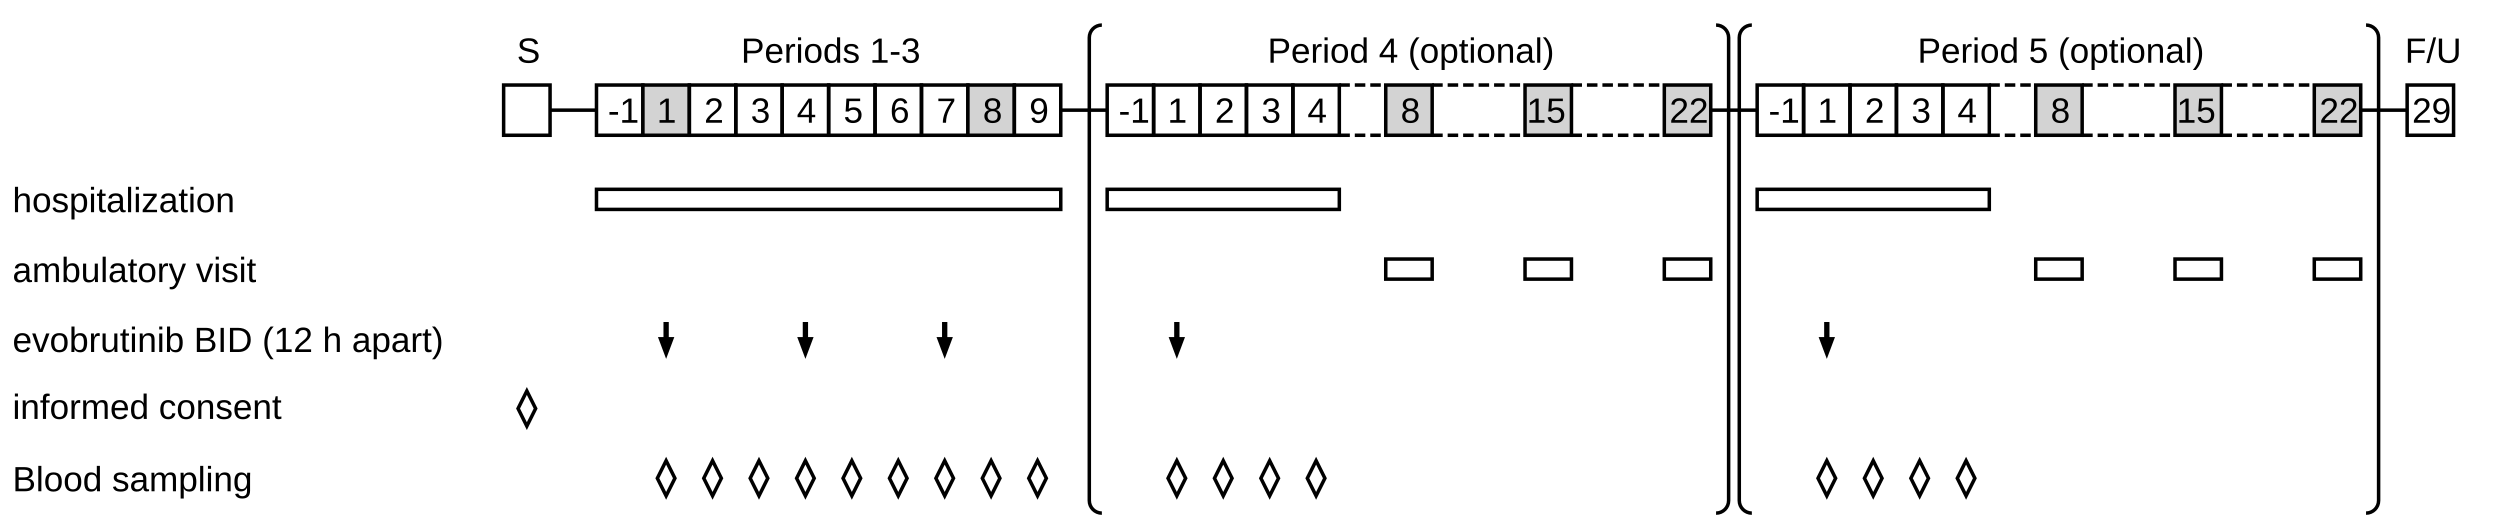
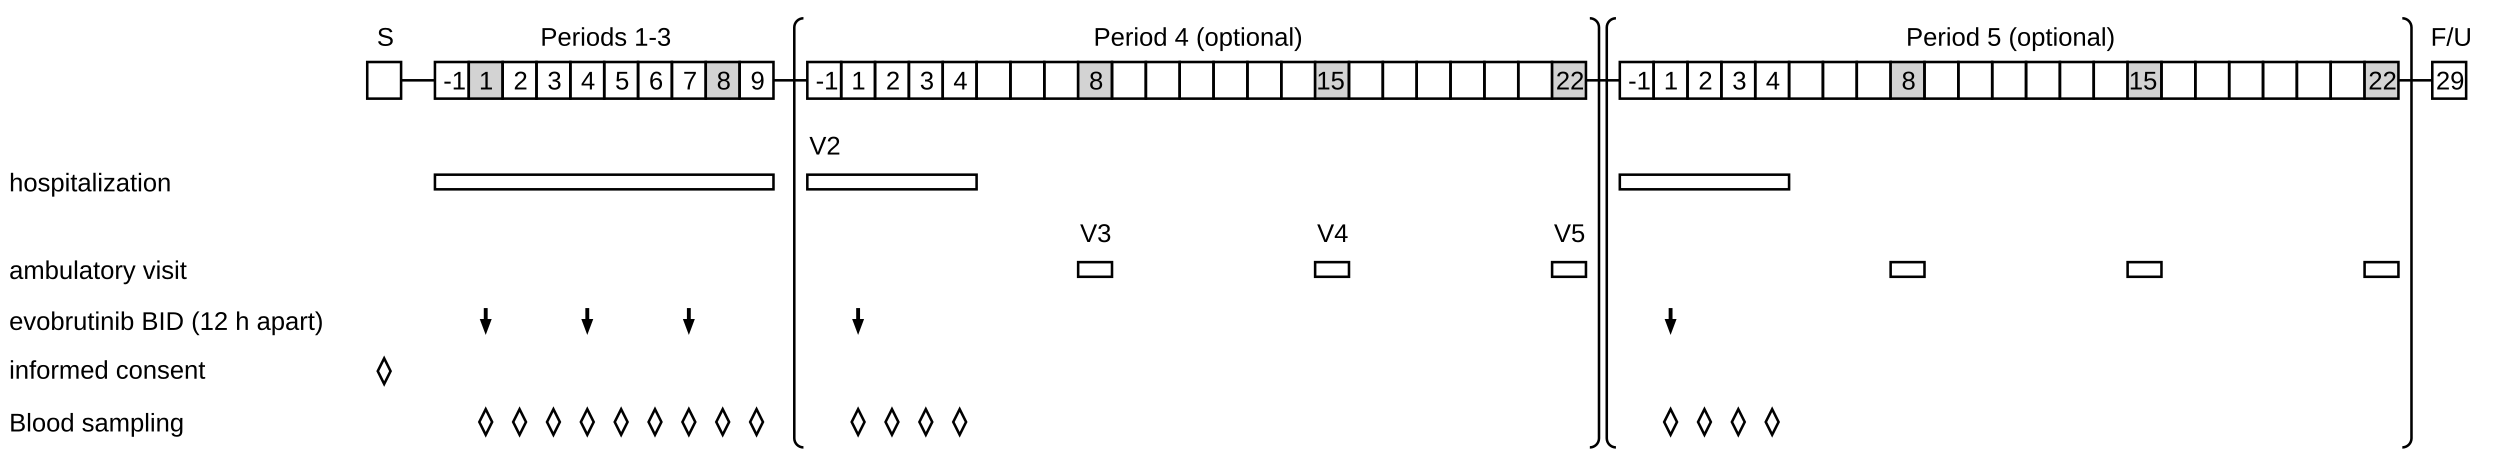
- <svg xmlns="http://www.w3.org/2000/svg" width="997.552" height="208.634">
+ <svg xmlns="http://www.w3.org/2000/svg" width="1368.06" height="248.72">
  <style>text {font-family: Arial; font-size: 14px ;}</style>
-   <path d="M699.02, 10.0 A5.011, 5.011 0 0,0 694.009, 15.011L694.009, 199.734 A5.011, 5.011 0 0,0 699.02 204.745" style="stroke: black; stroke-width:1.4; fill:none" />
-   <path d="M944.102, 10.0 A5.011, 5.011 0 0,1 949.112, 15.011L949.112, 199.734 A5.011, 5.011 0 0,1 944.102 204.745" style="stroke: black; stroke-width:1.4; fill:none" />
-   <path d="M439.664, 10.0 A5.011, 5.011 0 0,0 434.653, 15.011L434.653, 199.734 A5.011, 5.011 0 0,0 439.664 204.745" style="stroke: black; stroke-width:1.4; fill:none" />
-   <path d="M684.746, 10.0 A5.011, 5.011 0 0,1 689.757, 15.011L689.757, 199.734 A5.011, 5.011 0 0,1 684.746 204.745" style="stroke: black; stroke-width:1.4; fill:none" />
+   <path d="M884.273, 10.0 A5.011, 5.011 0 0,0 879.263, 15.011L879.263, 239.82 A5.011, 5.011 0 0,0 884.273 244.831" style="stroke: black; stroke-width:1.4; fill:none" />
+   <path d="M1314.609, 10.0 A5.011, 5.011 0 0,1 1319.62, 15.011L1319.62, 239.82 A5.011, 5.011 0 0,1 1314.609 244.831" style="stroke: black; stroke-width:1.4; fill:none" />
+   <path d="M439.664, 10.0 A5.011, 5.011 0 0,0 434.653, 15.011L434.653, 239.82 A5.011, 5.011 0 0,0 439.664 244.831" style="stroke: black; stroke-width:1.4; fill:none" />
+   <path d="M870.0, 10.0 A5.011, 5.011 0 0,1 875.011, 15.011L875.011, 239.82 A5.011, 5.011 0 0,1 870.0 244.831" style="stroke: black; stroke-width:1.4; fill:none" />
  <text x="206.234" y="25.032">S</text>
  <text x="295.699" y="25.032">Periods 1-3</text>
-   <text x="505.798" y="25.032">Period 4 (optional)</text>
-   <text x="765.154" y="25.032">Period 5 (optional)</text>
-   <text x="959.626" y="25.032">F/U</text>
+   <text x="598.425" y="25.032">Period 4 (optional)</text>
+   <text x="1043.035" y="25.032">Period 5 (optional)</text>
+   <text x="1330.134" y="25.032">F/U</text>
  <rect x="200.96" y="33.932" width="18.525" height="20.043" style="stroke:black;  stroke-width:1.4; fill:none;" />
  <text x="210.223" y="48.964" />
  <line x1="219.485" y1="43.953" x2="238.011" y2="43.953" style="stroke:black; stroke-width:1.4; " />
  <rect x="238.011" y="33.932" width="18.525" height="20.043" style="stroke:black;  stroke-width:1.4; fill:none;" />
  <text x="242.557" y="48.964">-1</text>
  <rect x="256.536" y="33.932" width="18.525" height="20.043" style="stroke:black;  stroke-width:0; fill:lightgray;" />
  <rect x="256.536" y="33.932" width="18.525" height="20.043" style="stroke:black;  stroke-width:1.4; fill:none;" />
  <text x="262.107" y="48.964">1</text>
  <rect x="275.062" y="33.932" width="18.525" height="20.043" style="stroke:black;  stroke-width:1.4; fill:none;" />
  <text x="281.005" y="48.964">2</text>
  <rect x="293.587" y="33.932" width="18.525" height="20.043" style="stroke:black;  stroke-width:1.4; fill:none;" />
  <text x="299.568" y="48.964">3</text>
  <rect x="312.112" y="33.932" width="18.525" height="20.043" style="stroke:black;  stroke-width:1.4; fill:none;" />
  <text x="317.909" y="48.964">4</text>
  <rect x="330.638" y="33.932" width="18.525" height="20.043" style="stroke:black;  stroke-width:1.4; fill:none;" />
  <text x="336.578" y="48.964">5</text>
  <rect x="349.163" y="33.932" width="18.525" height="20.043" style="stroke:black;  stroke-width:1.4; fill:none;" />
  <text x="355.117" y="48.964">6</text>
  <rect x="367.688" y="33.932" width="18.525" height="20.043" style="stroke:black;  stroke-width:1.4; fill:none;" />
  <text x="373.708" y="48.964">7</text>
  <rect x="386.214" y="33.932" width="18.525" height="20.043" style="stroke:black;  stroke-width:0; fill:lightgray;" />
  <rect x="386.214" y="33.932" width="18.525" height="20.043" style="stroke:black;  stroke-width:1.4; fill:none;" />
  <text x="392.175" y="48.964">8</text>
  <rect x="404.739" y="33.932" width="18.525" height="20.043" style="stroke:black;  stroke-width:1.4; fill:none;" />
  <text x="410.707" y="48.964">9</text>
  <line x1="423.265" y1="43.953" x2="441.79" y2="43.953" style="stroke:black; stroke-width:1.4; " />
  <rect x="441.79" y="33.932" width="18.525" height="20.043" style="stroke:black;  stroke-width:1.4; fill:none;" />
  <text x="446.336" y="48.964">-1</text>
  <rect x="460.315" y="33.932" width="18.525" height="20.043" style="stroke:black;  stroke-width:1.4; fill:none;" />
  <text x="465.887" y="48.964">1</text>
  <rect x="478.841" y="33.932" width="18.525" height="20.043" style="stroke:black;  stroke-width:1.4; fill:none;" />
  <text x="484.785" y="48.964">2</text>
  <rect x="497.366" y="33.932" width="18.525" height="20.043" style="stroke:black;  stroke-width:1.4; fill:none;" />
  <text x="503.348" y="48.964">3</text>
  <rect x="515.892" y="33.932" width="18.525" height="20.043" style="stroke:black;  stroke-width:1.4; fill:none;" />
  <text x="521.688" y="48.964">4</text>
-   <line x1="534.417" y1="33.932" x2="540.592" y2="33.932" style="stroke:black; stroke-width:1.4; stroke-dasharray: 4.2 4.2" />
-   <line x1="534.417" y1="53.975" x2="540.592" y2="53.975" style="stroke:black; stroke-width:1.4; stroke-dasharray: 4.2 4.2" />
-   <text x="537.505" y="48.964" />
-   <line x1="540.592" y1="33.932" x2="546.767" y2="33.932" style="stroke:black; stroke-width:1.4; stroke-dasharray: 4.2 4.2" />
-   <line x1="540.592" y1="53.975" x2="546.767" y2="53.975" style="stroke:black; stroke-width:1.4; stroke-dasharray: 4.2 4.2" />
+   <rect x="534.417" y="33.932" width="18.525" height="20.043" style="stroke:black;  stroke-width:1.4; fill:none;" />
  <text x="543.68" y="48.964" />
-   <line x1="546.767" y1="33.932" x2="552.942" y2="33.932" style="stroke:black; stroke-width:1.4; stroke-dasharray: 4.2 4.2" />
-   <line x1="546.767" y1="53.975" x2="552.942" y2="53.975" style="stroke:black; stroke-width:1.4; stroke-dasharray: 4.2 4.2" />
-   <text x="549.855" y="48.964" />
-   <rect x="552.942" y="33.932" width="18.525" height="20.043" style="stroke:black;  stroke-width:0; fill:lightgray;" />
  <rect x="552.942" y="33.932" width="18.525" height="20.043" style="stroke:black;  stroke-width:1.4; fill:none;" />
-   <text x="558.903" y="48.964">8</text>
-   <line x1="571.468" y1="33.932" x2="577.643" y2="33.932" style="stroke:black; stroke-width:1.4; stroke-dasharray: 4.2 4.2" />
-   <line x1="571.468" y1="53.975" x2="577.643" y2="53.975" style="stroke:black; stroke-width:1.4; stroke-dasharray: 4.2 4.2" />
-   <text x="574.555" y="48.964" />
-   <line x1="577.643" y1="33.932" x2="583.818" y2="33.932" style="stroke:black; stroke-width:1.4; stroke-dasharray: 4.2 4.2" />
-   <line x1="577.643" y1="53.975" x2="583.818" y2="53.975" style="stroke:black; stroke-width:1.4; stroke-dasharray: 4.2 4.2" />
+   <text x="562.205" y="48.964" />
+   <rect x="571.468" y="33.932" width="18.525" height="20.043" style="stroke:black;  stroke-width:1.4; fill:none;" />
  <text x="580.73" y="48.964" />
-   <line x1="583.818" y1="33.932" x2="589.993" y2="33.932" style="stroke:black; stroke-width:1.4; stroke-dasharray: 4.2 4.2" />
-   <line x1="583.818" y1="53.975" x2="589.993" y2="53.975" style="stroke:black; stroke-width:1.4; stroke-dasharray: 4.2 4.2" />
-   <text x="586.906" y="48.964" />
-   <line x1="589.993" y1="33.932" x2="596.168" y2="33.932" style="stroke:black; stroke-width:1.4; stroke-dasharray: 4.2 4.2" />
-   <line x1="589.993" y1="53.975" x2="596.168" y2="53.975" style="stroke:black; stroke-width:1.4; stroke-dasharray: 4.2 4.2" />
-   <text x="593.081" y="48.964" />
-   <line x1="596.168" y1="33.932" x2="602.343" y2="33.932" style="stroke:black; stroke-width:1.4; stroke-dasharray: 4.2 4.2" />
-   <line x1="596.168" y1="53.975" x2="602.343" y2="53.975" style="stroke:black; stroke-width:1.4; stroke-dasharray: 4.2 4.2" />
-   <text x="599.256" y="48.964" />
-   <line x1="602.343" y1="33.932" x2="608.519" y2="33.932" style="stroke:black; stroke-width:1.4; stroke-dasharray: 4.2 4.2" />
-   <line x1="602.343" y1="53.975" x2="608.519" y2="53.975" style="stroke:black; stroke-width:1.4; stroke-dasharray: 4.2 4.2" />
-   <text x="605.431" y="48.964" />
-   <rect x="608.519" y="33.932" width="18.525" height="20.043" style="stroke:black;  stroke-width:0; fill:lightgray;" />
+   <rect x="589.993" y="33.932" width="18.525" height="20.043" style="stroke:black;  stroke-width:0; fill:lightgray;" />
+   <rect x="589.993" y="33.932" width="18.525" height="20.043" style="stroke:black;  stroke-width:1.4; fill:none;" />
+   <text x="595.954" y="48.964">8</text>
  <rect x="608.519" y="33.932" width="18.525" height="20.043" style="stroke:black;  stroke-width:1.4; fill:none;" />
-   <text x="609.192" y="48.964">15</text>
-   <line x1="627.044" y1="33.932" x2="633.219" y2="33.932" style="stroke:black; stroke-width:1.4; stroke-dasharray: 4.2 4.2" />
-   <line x1="627.044" y1="53.975" x2="633.219" y2="53.975" style="stroke:black; stroke-width:1.4; stroke-dasharray: 4.2 4.2" />
-   <text x="630.132" y="48.964" />
-   <line x1="633.219" y1="33.932" x2="639.394" y2="33.932" style="stroke:black; stroke-width:1.4; stroke-dasharray: 4.2 4.2" />
-   <line x1="633.219" y1="53.975" x2="639.394" y2="53.975" style="stroke:black; stroke-width:1.4; stroke-dasharray: 4.2 4.2" />
+   <text x="617.781" y="48.964" />
+   <rect x="627.044" y="33.932" width="18.525" height="20.043" style="stroke:black;  stroke-width:1.4; fill:none;" />
  <text x="636.307" y="48.964" />
-   <line x1="639.394" y1="33.932" x2="645.569" y2="33.932" style="stroke:black; stroke-width:1.4; stroke-dasharray: 4.2 4.2" />
-   <line x1="639.394" y1="53.975" x2="645.569" y2="53.975" style="stroke:black; stroke-width:1.4; stroke-dasharray: 4.2 4.2" />
-   <text x="642.482" y="48.964" />
-   <line x1="645.569" y1="33.932" x2="651.744" y2="33.932" style="stroke:black; stroke-width:1.4; stroke-dasharray: 4.2 4.2" />
-   <line x1="645.569" y1="53.975" x2="651.744" y2="53.975" style="stroke:black; stroke-width:1.4; stroke-dasharray: 4.2 4.2" />
-   <text x="648.657" y="48.964" />
-   <line x1="651.744" y1="33.932" x2="657.92" y2="33.932" style="stroke:black; stroke-width:1.4; stroke-dasharray: 4.2 4.2" />
-   <line x1="651.744" y1="53.975" x2="657.92" y2="53.975" style="stroke:black; stroke-width:1.4; stroke-dasharray: 4.2 4.2" />
+   <rect x="645.569" y="33.932" width="18.525" height="20.043" style="stroke:black;  stroke-width:1.4; fill:none;" />
  <text x="654.832" y="48.964" />
-   <line x1="657.92" y1="33.932" x2="664.095" y2="33.932" style="stroke:black; stroke-width:1.4; stroke-dasharray: 4.2 4.2" />
-   <line x1="657.92" y1="53.975" x2="664.095" y2="53.975" style="stroke:black; stroke-width:1.4; stroke-dasharray: 4.2 4.2" />
-   <text x="661.007" y="48.964" />
-   <rect x="664.095" y="33.932" width="18.525" height="20.043" style="stroke:black;  stroke-width:0; fill:lightgray;" />
  <rect x="664.095" y="33.932" width="18.525" height="20.043" style="stroke:black;  stroke-width:1.4; fill:none;" />
-   <text x="666.146" y="48.964">22</text>
-   <line x1="682.62" y1="43.953" x2="701.146" y2="43.953" style="stroke:black; stroke-width:1.4; " />
+   <text x="673.357" y="48.964" />
+   <rect x="682.62" y="33.932" width="18.525" height="20.043" style="stroke:black;  stroke-width:1.4; fill:none;" />
+   <text x="691.883" y="48.964" />
  <rect x="701.146" y="33.932" width="18.525" height="20.043" style="stroke:black;  stroke-width:1.4; fill:none;" />
-   <text x="705.691" y="48.964">-1</text>
+   <text x="710.408" y="48.964" />
+   <rect x="719.671" y="33.932" width="18.525" height="20.043" style="stroke:black;  stroke-width:0; fill:lightgray;" />
  <rect x="719.671" y="33.932" width="18.525" height="20.043" style="stroke:black;  stroke-width:1.4; fill:none;" />
-   <text x="725.242" y="48.964">1</text>
+   <text x="720.344" y="48.964">15</text>
  <rect x="738.196" y="33.932" width="18.525" height="20.043" style="stroke:black;  stroke-width:1.4; fill:none;" />
-   <text x="744.14" y="48.964">2</text>
+   <text x="747.459" y="48.964" />
  <rect x="756.722" y="33.932" width="18.525" height="20.043" style="stroke:black;  stroke-width:1.4; fill:none;" />
-   <text x="762.703" y="48.964">3</text>
+   <text x="765.984" y="48.964" />
  <rect x="775.247" y="33.932" width="18.525" height="20.043" style="stroke:black;  stroke-width:1.4; fill:none;" />
-   <text x="781.044" y="48.964">4</text>
-   <line x1="793.772" y1="33.932" x2="799.948" y2="33.932" style="stroke:black; stroke-width:1.4; stroke-dasharray: 4.2 4.2" />
-   <line x1="793.772" y1="53.975" x2="799.948" y2="53.975" style="stroke:black; stroke-width:1.4; stroke-dasharray: 4.2 4.2" />
-   <text x="796.86" y="48.964" />
-   <line x1="799.948" y1="33.932" x2="806.123" y2="33.932" style="stroke:black; stroke-width:1.4; stroke-dasharray: 4.2 4.2" />
-   <line x1="799.948" y1="53.975" x2="806.123" y2="53.975" style="stroke:black; stroke-width:1.4; stroke-dasharray: 4.2 4.2" />
+   <text x="784.51" y="48.964" />
+   <rect x="793.772" y="33.932" width="18.525" height="20.043" style="stroke:black;  stroke-width:1.4; fill:none;" />
  <text x="803.035" y="48.964" />
-   <line x1="806.123" y1="33.932" x2="812.298" y2="33.932" style="stroke:black; stroke-width:1.4; stroke-dasharray: 4.2 4.2" />
-   <line x1="806.123" y1="53.975" x2="812.298" y2="53.975" style="stroke:black; stroke-width:1.4; stroke-dasharray: 4.2 4.2" />
-   <text x="809.21" y="48.964" />
-   <rect x="812.298" y="33.932" width="18.525" height="20.043" style="stroke:black;  stroke-width:0; fill:lightgray;" />
  <rect x="812.298" y="33.932" width="18.525" height="20.043" style="stroke:black;  stroke-width:1.4; fill:none;" />
-   <text x="818.259" y="48.964">8</text>
-   <line x1="830.823" y1="33.932" x2="836.998" y2="33.932" style="stroke:black; stroke-width:1.4; stroke-dasharray: 4.2 4.2" />
-   <line x1="830.823" y1="53.975" x2="836.998" y2="53.975" style="stroke:black; stroke-width:1.4; stroke-dasharray: 4.2 4.2" />
-   <text x="833.911" y="48.964" />
-   <line x1="836.998" y1="33.932" x2="843.174" y2="33.932" style="stroke:black; stroke-width:1.4; stroke-dasharray: 4.2 4.2" />
-   <line x1="836.998" y1="53.975" x2="843.174" y2="53.975" style="stroke:black; stroke-width:1.4; stroke-dasharray: 4.2 4.2" />
+   <text x="821.561" y="48.964" />
+   <rect x="830.823" y="33.932" width="18.525" height="20.043" style="stroke:black;  stroke-width:1.4; fill:none;" />
  <text x="840.086" y="48.964" />
-   <line x1="843.174" y1="33.932" x2="849.349" y2="33.932" style="stroke:black; stroke-width:1.4; stroke-dasharray: 4.2 4.2" />
-   <line x1="843.174" y1="53.975" x2="849.349" y2="53.975" style="stroke:black; stroke-width:1.4; stroke-dasharray: 4.2 4.2" />
-   <text x="846.261" y="48.964" />
-   <line x1="849.349" y1="33.932" x2="855.524" y2="33.932" style="stroke:black; stroke-width:1.4; stroke-dasharray: 4.2 4.2" />
-   <line x1="849.349" y1="53.975" x2="855.524" y2="53.975" style="stroke:black; stroke-width:1.4; stroke-dasharray: 4.2 4.2" />
-   <text x="852.436" y="48.964" />
-   <line x1="855.524" y1="33.932" x2="861.699" y2="33.932" style="stroke:black; stroke-width:1.4; stroke-dasharray: 4.2 4.2" />
-   <line x1="855.524" y1="53.975" x2="861.699" y2="53.975" style="stroke:black; stroke-width:1.4; stroke-dasharray: 4.2 4.2" />
-   <text x="858.611" y="48.964" />
-   <line x1="861.699" y1="33.932" x2="867.874" y2="33.932" style="stroke:black; stroke-width:1.4; stroke-dasharray: 4.2 4.2" />
-   <line x1="861.699" y1="53.975" x2="867.874" y2="53.975" style="stroke:black; stroke-width:1.4; stroke-dasharray: 4.2 4.2" />
-   <text x="864.786" y="48.964" />
-   <rect x="867.874" y="33.932" width="18.525" height="20.043" style="stroke:black;  stroke-width:0; fill:lightgray;" />
-   <rect x="867.874" y="33.932" width="18.525" height="20.043" style="stroke:black;  stroke-width:1.4; fill:none;" />
-   <text x="868.547" y="48.964">15</text>
-   <line x1="886.399" y1="33.932" x2="892.575" y2="33.932" style="stroke:black; stroke-width:1.4; stroke-dasharray: 4.2 4.2" />
-   <line x1="886.399" y1="53.975" x2="892.575" y2="53.975" style="stroke:black; stroke-width:1.4; stroke-dasharray: 4.2 4.2" />
-   <text x="889.487" y="48.964" />
-   <line x1="892.575" y1="33.932" x2="898.75" y2="33.932" style="stroke:black; stroke-width:1.4; stroke-dasharray: 4.2 4.2" />
-   <line x1="892.575" y1="53.975" x2="898.75" y2="53.975" style="stroke:black; stroke-width:1.4; stroke-dasharray: 4.2 4.2" />
-   <text x="895.662" y="48.964" />
-   <line x1="898.75" y1="33.932" x2="904.925" y2="33.932" style="stroke:black; stroke-width:1.4; stroke-dasharray: 4.2 4.2" />
-   <line x1="898.75" y1="53.975" x2="904.925" y2="53.975" style="stroke:black; stroke-width:1.4; stroke-dasharray: 4.2 4.2" />
-   <text x="901.837" y="48.964" />
-   <line x1="904.925" y1="33.932" x2="911.1" y2="33.932" style="stroke:black; stroke-width:1.4; stroke-dasharray: 4.2 4.2" />
-   <line x1="904.925" y1="53.975" x2="911.1" y2="53.975" style="stroke:black; stroke-width:1.4; stroke-dasharray: 4.2 4.2" />
-   <text x="908.012" y="48.964" />
-   <line x1="911.1" y1="33.932" x2="917.275" y2="33.932" style="stroke:black; stroke-width:1.4; stroke-dasharray: 4.2 4.2" />
-   <line x1="911.1" y1="53.975" x2="917.275" y2="53.975" style="stroke:black; stroke-width:1.4; stroke-dasharray: 4.2 4.2" />
-   <text x="914.188" y="48.964" />
-   <line x1="917.275" y1="33.932" x2="923.45" y2="33.932" style="stroke:black; stroke-width:1.4; stroke-dasharray: 4.2 4.2" />
-   <line x1="917.275" y1="53.975" x2="923.45" y2="53.975" style="stroke:black; stroke-width:1.4; stroke-dasharray: 4.2 4.2" />
-   <text x="920.363" y="48.964" />
-   <rect x="923.45" y="33.932" width="18.525" height="20.043" style="stroke:black;  stroke-width:0; fill:lightgray;" />
+   <rect x="849.349" y="33.932" width="18.525" height="20.043" style="stroke:black;  stroke-width:0; fill:lightgray;" />
+   <rect x="849.349" y="33.932" width="18.525" height="20.043" style="stroke:black;  stroke-width:1.4; fill:none;" />
+   <text x="851.399" y="48.964">22</text>
+   <line x1="867.874" y1="43.953" x2="886.399" y2="43.953" style="stroke:black; stroke-width:1.4; " />
+   <rect x="886.399" y="33.932" width="18.525" height="20.043" style="stroke:black;  stroke-width:1.4; fill:none;" />
+   <text x="890.945" y="48.964">-1</text>
+   <rect x="904.925" y="33.932" width="18.525" height="20.043" style="stroke:black;  stroke-width:1.4; fill:none;" />
+   <text x="910.496" y="48.964">1</text>
  <rect x="923.45" y="33.932" width="18.525" height="20.043" style="stroke:black;  stroke-width:1.4; fill:none;" />
-   <text x="925.501" y="48.964">22</text>
-   <line x1="941.976" y1="43.953" x2="960.501" y2="43.953" style="stroke:black; stroke-width:1.4; " />
+   <text x="929.394" y="48.964">2</text>
+   <rect x="941.976" y="33.932" width="18.525" height="20.043" style="stroke:black;  stroke-width:1.4; fill:none;" />
+   <text x="947.957" y="48.964">3</text>
  <rect x="960.501" y="33.932" width="18.525" height="20.043" style="stroke:black;  stroke-width:1.4; fill:none;" />
-   <text x="962.49" y="48.964">29</text>
-   <text x="5" y="84.673">hospitalization</text>
-   <rect x="238.011" y="75.543" width="185.254" height="8.017" style="stroke:black;  stroke-width:1.4; fill:none;" />
-   <rect x="441.79" y="75.543" width="92.627" height="8.017" style="stroke:black;  stroke-width:1.4; fill:none;" />
-   <rect x="701.146" y="75.543" width="92.627" height="8.017" style="stroke:black;  stroke-width:1.4; fill:none;" />
-   <text x="5" y="112.56">ambulatory visit</text>
-   <rect x="552.942" y="103.364" width="18.525" height="8.017" style="stroke:black;  stroke-width:1.4; fill:none;" />
-   <rect x="608.519" y="103.364" width="18.525" height="8.017" style="stroke:black;  stroke-width:1.4; fill:none;" />
-   <rect x="664.095" y="103.364" width="18.525" height="8.017" style="stroke:black;  stroke-width:1.4; fill:none;" />
-   <rect x="812.298" y="103.364" width="18.525" height="8.017" style="stroke:black;  stroke-width:1.4; fill:none;" />
-   <rect x="867.874" y="103.364" width="18.525" height="8.017" style="stroke:black;  stroke-width:1.4; fill:none;" />
-   <rect x="923.45" y="103.364" width="18.525" height="8.017" style="stroke:black;  stroke-width:1.4; fill:none;" />
-   <text x="5" y="140.449">evobrutinib BID (12 h apart)</text>
-   <path d="M265.438, 135.193 L265.438, 129.18 L266.16, 129.18 L266.16, 135.193 L268.054, 135.193 L265.799, 141.206 L263.544, 135.193 L265.438, 135.193 Z" style="stroke: black; fill: black; stroke-width:1.4; " />
-   <path d="M321.014, 135.193 L321.014, 129.18 L321.736, 129.18 L321.736, 135.193 L323.63, 135.193 L321.375, 141.206 L319.12, 135.193 L321.014, 135.193 Z" style="stroke: black; fill: black; stroke-width:1.4; " />
-   <path d="M376.59, 135.193 L376.59, 129.18 L377.312, 129.18 L377.312, 135.193 L379.206, 135.193 L376.951, 141.206 L374.696, 135.193 L376.59, 135.193 Z" style="stroke: black; fill: black; stroke-width:1.4; " />
-   <path d="M469.217, 135.193 L469.217, 129.18 L469.939, 129.18 L469.939, 135.193 L471.833, 135.193 L469.578, 141.206 L467.323, 135.193 L469.217, 135.193 Z" style="stroke: black; fill: black; stroke-width:1.4; " />
-   <path d="M728.573, 135.193 L728.573, 129.18 L729.294, 129.18 L729.294, 135.193 L731.188, 135.193 L728.934, 141.206 L726.679, 135.193 L728.573, 135.193 Z" style="stroke: black; fill: black; stroke-width:1.4; " />
-   <text x="5" y="167.157">informed consent</text>
-   <path d="M206.715, 163.014 L210.223, 155.999 L213.73, 163.014 L210.223, 170.029 L206.715, 163.014 Z" style="stroke: black; fill: none; stroke-width:1.4; " />
-   <text x="5" y="196.022">Blood sampling</text>
-   <path d="M262.291, 190.835 L265.799, 183.82 L269.306, 190.835 L265.799, 197.85 L262.291, 190.835 Z" style="stroke: black; fill: none; stroke-width:1.4; " />
-   <path d="M280.817, 190.835 L284.324, 183.82 L287.832, 190.835 L284.324, 197.85 L280.817, 190.835 Z" style="stroke: black; fill: none; stroke-width:1.4; " />
-   <path d="M299.342, 190.835 L302.85, 183.82 L306.357, 190.835 L302.85, 197.85 L299.342, 190.835 Z" style="stroke: black; fill: none; stroke-width:1.4; " />
-   <path d="M317.867, 190.835 L321.375, 183.82 L324.883, 190.835 L321.375, 197.85 L317.867, 190.835 Z" style="stroke: black; fill: none; stroke-width:1.4; " />
-   <path d="M336.393, 190.835 L339.9, 183.82 L343.408, 190.835 L339.9, 197.85 L336.393, 190.835 Z" style="stroke: black; fill: none; stroke-width:1.4; " />
-   <path d="M354.918, 190.835 L358.426, 183.82 L361.933, 190.835 L358.426, 197.85 L354.918, 190.835 Z" style="stroke: black; fill: none; stroke-width:1.4; " />
-   <path d="M373.444, 190.835 L376.951, 183.82 L380.459, 190.835 L376.951, 197.85 L373.444, 190.835 Z" style="stroke: black; fill: none; stroke-width:1.4; " />
-   <path d="M391.969, 190.835 L395.477, 183.82 L398.984, 190.835 L395.477, 197.85 L391.969, 190.835 Z" style="stroke: black; fill: none; stroke-width:1.4; " />
-   <path d="M410.494, 190.835 L414.002, 183.82 L417.509, 190.835 L414.002, 197.85 L410.494, 190.835 Z" style="stroke: black; fill: none; stroke-width:1.4; " />
-   <path d="M466.071, 190.835 L469.578, 183.82 L473.086, 190.835 L469.578, 197.85 L466.071, 190.835 Z" style="stroke: black; fill: none; stroke-width:1.4; " />
-   <path d="M484.596, 190.835 L488.104, 183.82 L491.611, 190.835 L488.104, 197.85 L484.596, 190.835 Z" style="stroke: black; fill: none; stroke-width:1.4; " />
-   <path d="M503.121, 190.835 L506.629, 183.82 L510.136, 190.835 L506.629, 197.85 L503.121, 190.835 Z" style="stroke: black; fill: none; stroke-width:1.4; " />
-   <path d="M521.647, 190.835 L525.154, 183.82 L528.662, 190.835 L525.154, 197.85 L521.647, 190.835 Z" style="stroke: black; fill: none; stroke-width:1.4; " />
-   <path d="M725.426, 190.835 L728.934, 183.82 L732.441, 190.835 L728.934, 197.85 L725.426, 190.835 Z" style="stroke: black; fill: none; stroke-width:1.4; " />
-   <path d="M743.951, 190.835 L747.459, 183.82 L750.967, 190.835 L747.459, 197.85 L743.951, 190.835 Z" style="stroke: black; fill: none; stroke-width:1.4; " />
-   <path d="M762.477, 190.835 L765.984, 183.82 L769.492, 190.835 L765.984, 197.85 L762.477, 190.835 Z" style="stroke: black; fill: none; stroke-width:1.4; " />
-   <path d="M781.002, 190.835 L784.51, 183.82 L788.017, 190.835 L784.51, 197.85 L781.002, 190.835 Z" style="stroke: black; fill: none; stroke-width:1.4; " />
+   <text x="966.298" y="48.964">4</text>
+   <rect x="979.026" y="33.932" width="18.525" height="20.043" style="stroke:black;  stroke-width:1.4; fill:none;" />
+   <text x="988.289" y="48.964" />
+   <rect x="997.552" y="33.932" width="18.525" height="20.043" style="stroke:black;  stroke-width:1.4; fill:none;" />
+   <text x="1006.814" y="48.964" />
+   <rect x="1016.077" y="33.932" width="18.525" height="20.043" style="stroke:black;  stroke-width:1.4; fill:none;" />
+   <text x="1025.34" y="48.964" />
+   <rect x="1034.603" y="33.932" width="18.525" height="20.043" style="stroke:black;  stroke-width:0; fill:lightgray;" />
+   <rect x="1034.603" y="33.932" width="18.525" height="20.043" style="stroke:black;  stroke-width:1.4; fill:none;" />
+   <text x="1040.563" y="48.964">8</text>
+   <rect x="1053.128" y="33.932" width="18.525" height="20.043" style="stroke:black;  stroke-width:1.4; fill:none;" />
+   <text x="1062.391" y="48.964" />
+   <rect x="1071.653" y="33.932" width="18.525" height="20.043" style="stroke:black;  stroke-width:1.4; fill:none;" />
+   <text x="1080.916" y="48.964" />
+   <rect x="1090.179" y="33.932" width="18.525" height="20.043" style="stroke:black;  stroke-width:1.4; fill:none;" />
+   <text x="1099.441" y="48.964" />
+   <rect x="1108.704" y="33.932" width="18.525" height="20.043" style="stroke:black;  stroke-width:1.4; fill:none;" />
+   <text x="1117.967" y="48.964" />
+   <rect x="1127.229" y="33.932" width="18.525" height="20.043" style="stroke:black;  stroke-width:1.4; fill:none;" />
+   <text x="1136.492" y="48.964" />
+   <rect x="1145.755" y="33.932" width="18.525" height="20.043" style="stroke:black;  stroke-width:1.4; fill:none;" />
+   <text x="1155.018" y="48.964" />
+   <rect x="1164.28" y="33.932" width="18.525" height="20.043" style="stroke:black;  stroke-width:0; fill:lightgray;" />
+   <rect x="1164.28" y="33.932" width="18.525" height="20.043" style="stroke:black;  stroke-width:1.4; fill:none;" />
+   <text x="1164.954" y="48.964">15</text>
+   <rect x="1182.806" y="33.932" width="18.525" height="20.043" style="stroke:black;  stroke-width:1.4; fill:none;" />
+   <text x="1192.068" y="48.964" />
+   <rect x="1201.331" y="33.932" width="18.525" height="20.043" style="stroke:black;  stroke-width:1.4; fill:none;" />
+   <text x="1210.594" y="48.964" />
+   <rect x="1219.856" y="33.932" width="18.525" height="20.043" style="stroke:black;  stroke-width:1.4; fill:none;" />
+   <text x="1229.119" y="48.964" />
+   <rect x="1238.382" y="33.932" width="18.525" height="20.043" style="stroke:black;  stroke-width:1.4; fill:none;" />
+   <text x="1247.645" y="48.964" />
+   <rect x="1256.907" y="33.932" width="18.525" height="20.043" style="stroke:black;  stroke-width:1.4; fill:none;" />
+   <text x="1266.17" y="48.964" />
+   <rect x="1275.433" y="33.932" width="18.525" height="20.043" style="stroke:black;  stroke-width:1.4; fill:none;" />
+   <text x="1284.695" y="48.964" />
+   <rect x="1293.958" y="33.932" width="18.525" height="20.043" style="stroke:black;  stroke-width:0; fill:lightgray;" />
+   <rect x="1293.958" y="33.932" width="18.525" height="20.043" style="stroke:black;  stroke-width:1.4; fill:none;" />
+   <text x="1296.009" y="48.964">22</text>
+   <line x1="1312.483" y1="43.953" x2="1331.009" y2="43.953" style="stroke:black; stroke-width:1.4; " />
+   <rect x="1331.009" y="33.932" width="18.525" height="20.043" style="stroke:black;  stroke-width:1.4; fill:none;" />
+   <text x="1332.998" y="48.964">29</text>
+   <text x="442.891" y="84.563">V2</text>
+   <text x="469.578" y="84.563" />
+   <text x="488.104" y="84.563" />
+   <text x="506.629" y="84.563" />
+   <text x="525.154" y="84.563" />
+   <text x="543.68" y="84.563" />
+   <text x="562.205" y="84.563" />
+   <text x="580.73" y="84.563" />
+   <text x="599.256" y="84.563" />
+   <text x="617.781" y="84.563" />
+   <text x="636.307" y="84.563" />
+   <text x="654.832" y="84.563" />
+   <text x="673.357" y="84.563" />
+   <text x="691.883" y="84.563" />
+   <text x="710.408" y="84.563" />
+   <text x="728.934" y="84.563" />
+   <text x="747.459" y="84.563" />
+   <text x="765.984" y="84.563" />
+   <text x="784.51" y="84.563" />
+   <text x="803.035" y="84.563" />
+   <text x="821.561" y="84.563" />
+   <text x="840.086" y="84.563" />
+   <text x="858.611" y="84.563" />
+   <text x="5" y="104.716">hospitalization</text>
+   <rect x="238.011" y="95.586" width="185.254" height="8.017" style="stroke:black;  stroke-width:1.4; fill:none;" />
+   <rect x="441.79" y="95.586" width="92.627" height="8.017" style="stroke:black;  stroke-width:1.4; fill:none;" />
+   <rect x="886.399" y="95.586" width="92.627" height="8.017" style="stroke:black;  stroke-width:1.4; fill:none;" />
+   <text x="451.053" y="132.426" />
+   <text x="469.578" y="132.426" />
+   <text x="488.104" y="132.426" />
+   <text x="506.629" y="132.426" />
+   <text x="525.154" y="132.426" />
+   <text x="543.68" y="132.426" />
+   <text x="562.205" y="132.426" />
+   <text x="580.73" y="132.426" />
+   <text x="591.042" y="132.426">V3</text>
+   <text x="617.781" y="132.426" />
+   <text x="636.307" y="132.426" />
+   <text x="654.832" y="132.426" />
+   <text x="673.357" y="132.426" />
+   <text x="691.883" y="132.426" />
+   <text x="710.408" y="132.426" />
+   <text x="720.741" y="132.426">V4</text>
+   <text x="747.459" y="132.426" />
+   <text x="765.984" y="132.426" />
+   <text x="784.51" y="132.426" />
+   <text x="803.035" y="132.426" />
+   <text x="821.561" y="132.426" />
+   <text x="840.086" y="132.426" />
+   <text x="850.36" y="132.426">V5</text>
+   <text x="5" y="152.646">ambulatory visit</text>
+   <rect x="589.993" y="143.45" width="18.525" height="8.017" style="stroke:black;  stroke-width:1.4; fill:none;" />
+   <rect x="719.671" y="143.45" width="18.525" height="8.017" style="stroke:black;  stroke-width:1.4; fill:none;" />
+   <rect x="849.349" y="143.45" width="18.525" height="8.017" style="stroke:black;  stroke-width:1.4; fill:none;" />
+   <rect x="1034.603" y="143.45" width="18.525" height="8.017" style="stroke:black;  stroke-width:1.4; fill:none;" />
+   <rect x="1164.28" y="143.45" width="18.525" height="8.017" style="stroke:black;  stroke-width:1.4; fill:none;" />
+   <rect x="1293.958" y="143.45" width="18.525" height="8.017" style="stroke:black;  stroke-width:1.4; fill:none;" />
+   <text x="5" y="180.535">evobrutinib BID (12 h apart)</text>
+   <path d="M265.438, 175.279 L265.438, 169.266 L266.16, 169.266 L266.16, 175.279 L268.054, 175.279 L265.799, 181.292 L263.544, 175.279 L265.438, 175.279 Z" style="stroke: black; fill: black; stroke-width:1.4; " />
+   <path d="M321.014, 175.279 L321.014, 169.266 L321.736, 169.266 L321.736, 175.279 L323.63, 175.279 L321.375, 181.292 L319.12, 175.279 L321.014, 175.279 Z" style="stroke: black; fill: black; stroke-width:1.4; " />
+   <path d="M376.59, 175.279 L376.59, 169.266 L377.312, 169.266 L377.312, 175.279 L379.206, 175.279 L376.951, 181.292 L374.696, 175.279 L376.59, 175.279 Z" style="stroke: black; fill: black; stroke-width:1.4; " />
+   <path d="M469.217, 175.279 L469.217, 169.266 L469.939, 169.266 L469.939, 175.279 L471.833, 175.279 L469.578, 181.292 L467.323, 175.279 L469.217, 175.279 Z" style="stroke: black; fill: black; stroke-width:1.4; " />
+   <path d="M913.827, 175.279 L913.827, 169.266 L914.548, 169.266 L914.548, 175.279 L916.442, 175.279 L914.188, 181.292 L911.933, 175.279 L913.827, 175.279 Z" style="stroke: black; fill: black; stroke-width:1.4; " />
+   <text x="5" y="207.243">informed consent</text>
+   <path d="M206.715, 203.1 L210.223, 196.085 L213.73, 203.1 L210.223, 210.115 L206.715, 203.1 Z" style="stroke: black; fill: none; stroke-width:1.4; " />
+   <text x="5" y="236.108">Blood sampling</text>
+   <path d="M262.291, 230.921 L265.799, 223.906 L269.306, 230.921 L265.799, 237.936 L262.291, 230.921 Z" style="stroke: black; fill: none; stroke-width:1.4; " />
+   <path d="M280.817, 230.921 L284.324, 223.906 L287.832, 230.921 L284.324, 237.936 L280.817, 230.921 Z" style="stroke: black; fill: none; stroke-width:1.4; " />
+   <path d="M299.342, 230.921 L302.85, 223.906 L306.357, 230.921 L302.85, 237.936 L299.342, 230.921 Z" style="stroke: black; fill: none; stroke-width:1.4; " />
+   <path d="M317.867, 230.921 L321.375, 223.906 L324.883, 230.921 L321.375, 237.936 L317.867, 230.921 Z" style="stroke: black; fill: none; stroke-width:1.4; " />
+   <path d="M336.393, 230.921 L339.9, 223.906 L343.408, 230.921 L339.9, 237.936 L336.393, 230.921 Z" style="stroke: black; fill: none; stroke-width:1.4; " />
+   <path d="M354.918, 230.921 L358.426, 223.906 L361.933, 230.921 L358.426, 237.936 L354.918, 230.921 Z" style="stroke: black; fill: none; stroke-width:1.4; " />
+   <path d="M373.444, 230.921 L376.951, 223.906 L380.459, 230.921 L376.951, 237.936 L373.444, 230.921 Z" style="stroke: black; fill: none; stroke-width:1.4; " />
+   <path d="M391.969, 230.921 L395.477, 223.906 L398.984, 230.921 L395.477, 237.936 L391.969, 230.921 Z" style="stroke: black; fill: none; stroke-width:1.4; " />
+   <path d="M410.494, 230.921 L414.002, 223.906 L417.509, 230.921 L414.002, 237.936 L410.494, 230.921 Z" style="stroke: black; fill: none; stroke-width:1.4; " />
+   <path d="M466.071, 230.921 L469.578, 223.906 L473.086, 230.921 L469.578, 237.936 L466.071, 230.921 Z" style="stroke: black; fill: none; stroke-width:1.4; " />
+   <path d="M484.596, 230.921 L488.104, 223.906 L491.611, 230.921 L488.104, 237.936 L484.596, 230.921 Z" style="stroke: black; fill: none; stroke-width:1.4; " />
+   <path d="M503.121, 230.921 L506.629, 223.906 L510.136, 230.921 L506.629, 237.936 L503.121, 230.921 Z" style="stroke: black; fill: none; stroke-width:1.4; " />
+   <path d="M521.647, 230.921 L525.154, 223.906 L528.662, 230.921 L525.154, 237.936 L521.647, 230.921 Z" style="stroke: black; fill: none; stroke-width:1.4; " />
+   <path d="M910.68, 230.921 L914.188, 223.906 L917.695, 230.921 L914.188, 237.936 L910.68, 230.921 Z" style="stroke: black; fill: none; stroke-width:1.4; " />
+   <path d="M929.205, 230.921 L932.713, 223.906 L936.22, 230.921 L932.713, 237.936 L929.205, 230.921 Z" style="stroke: black; fill: none; stroke-width:1.4; " />
+   <path d="M947.731, 230.921 L951.238, 223.906 L954.746, 230.921 L951.238, 237.936 L947.731, 230.921 Z" style="stroke: black; fill: none; stroke-width:1.4; " />
+   <path d="M966.256, 230.921 L969.764, 223.906 L973.271, 230.921 L969.764, 237.936 L966.256, 230.921 Z" style="stroke: black; fill: none; stroke-width:1.4; " />
</svg>
